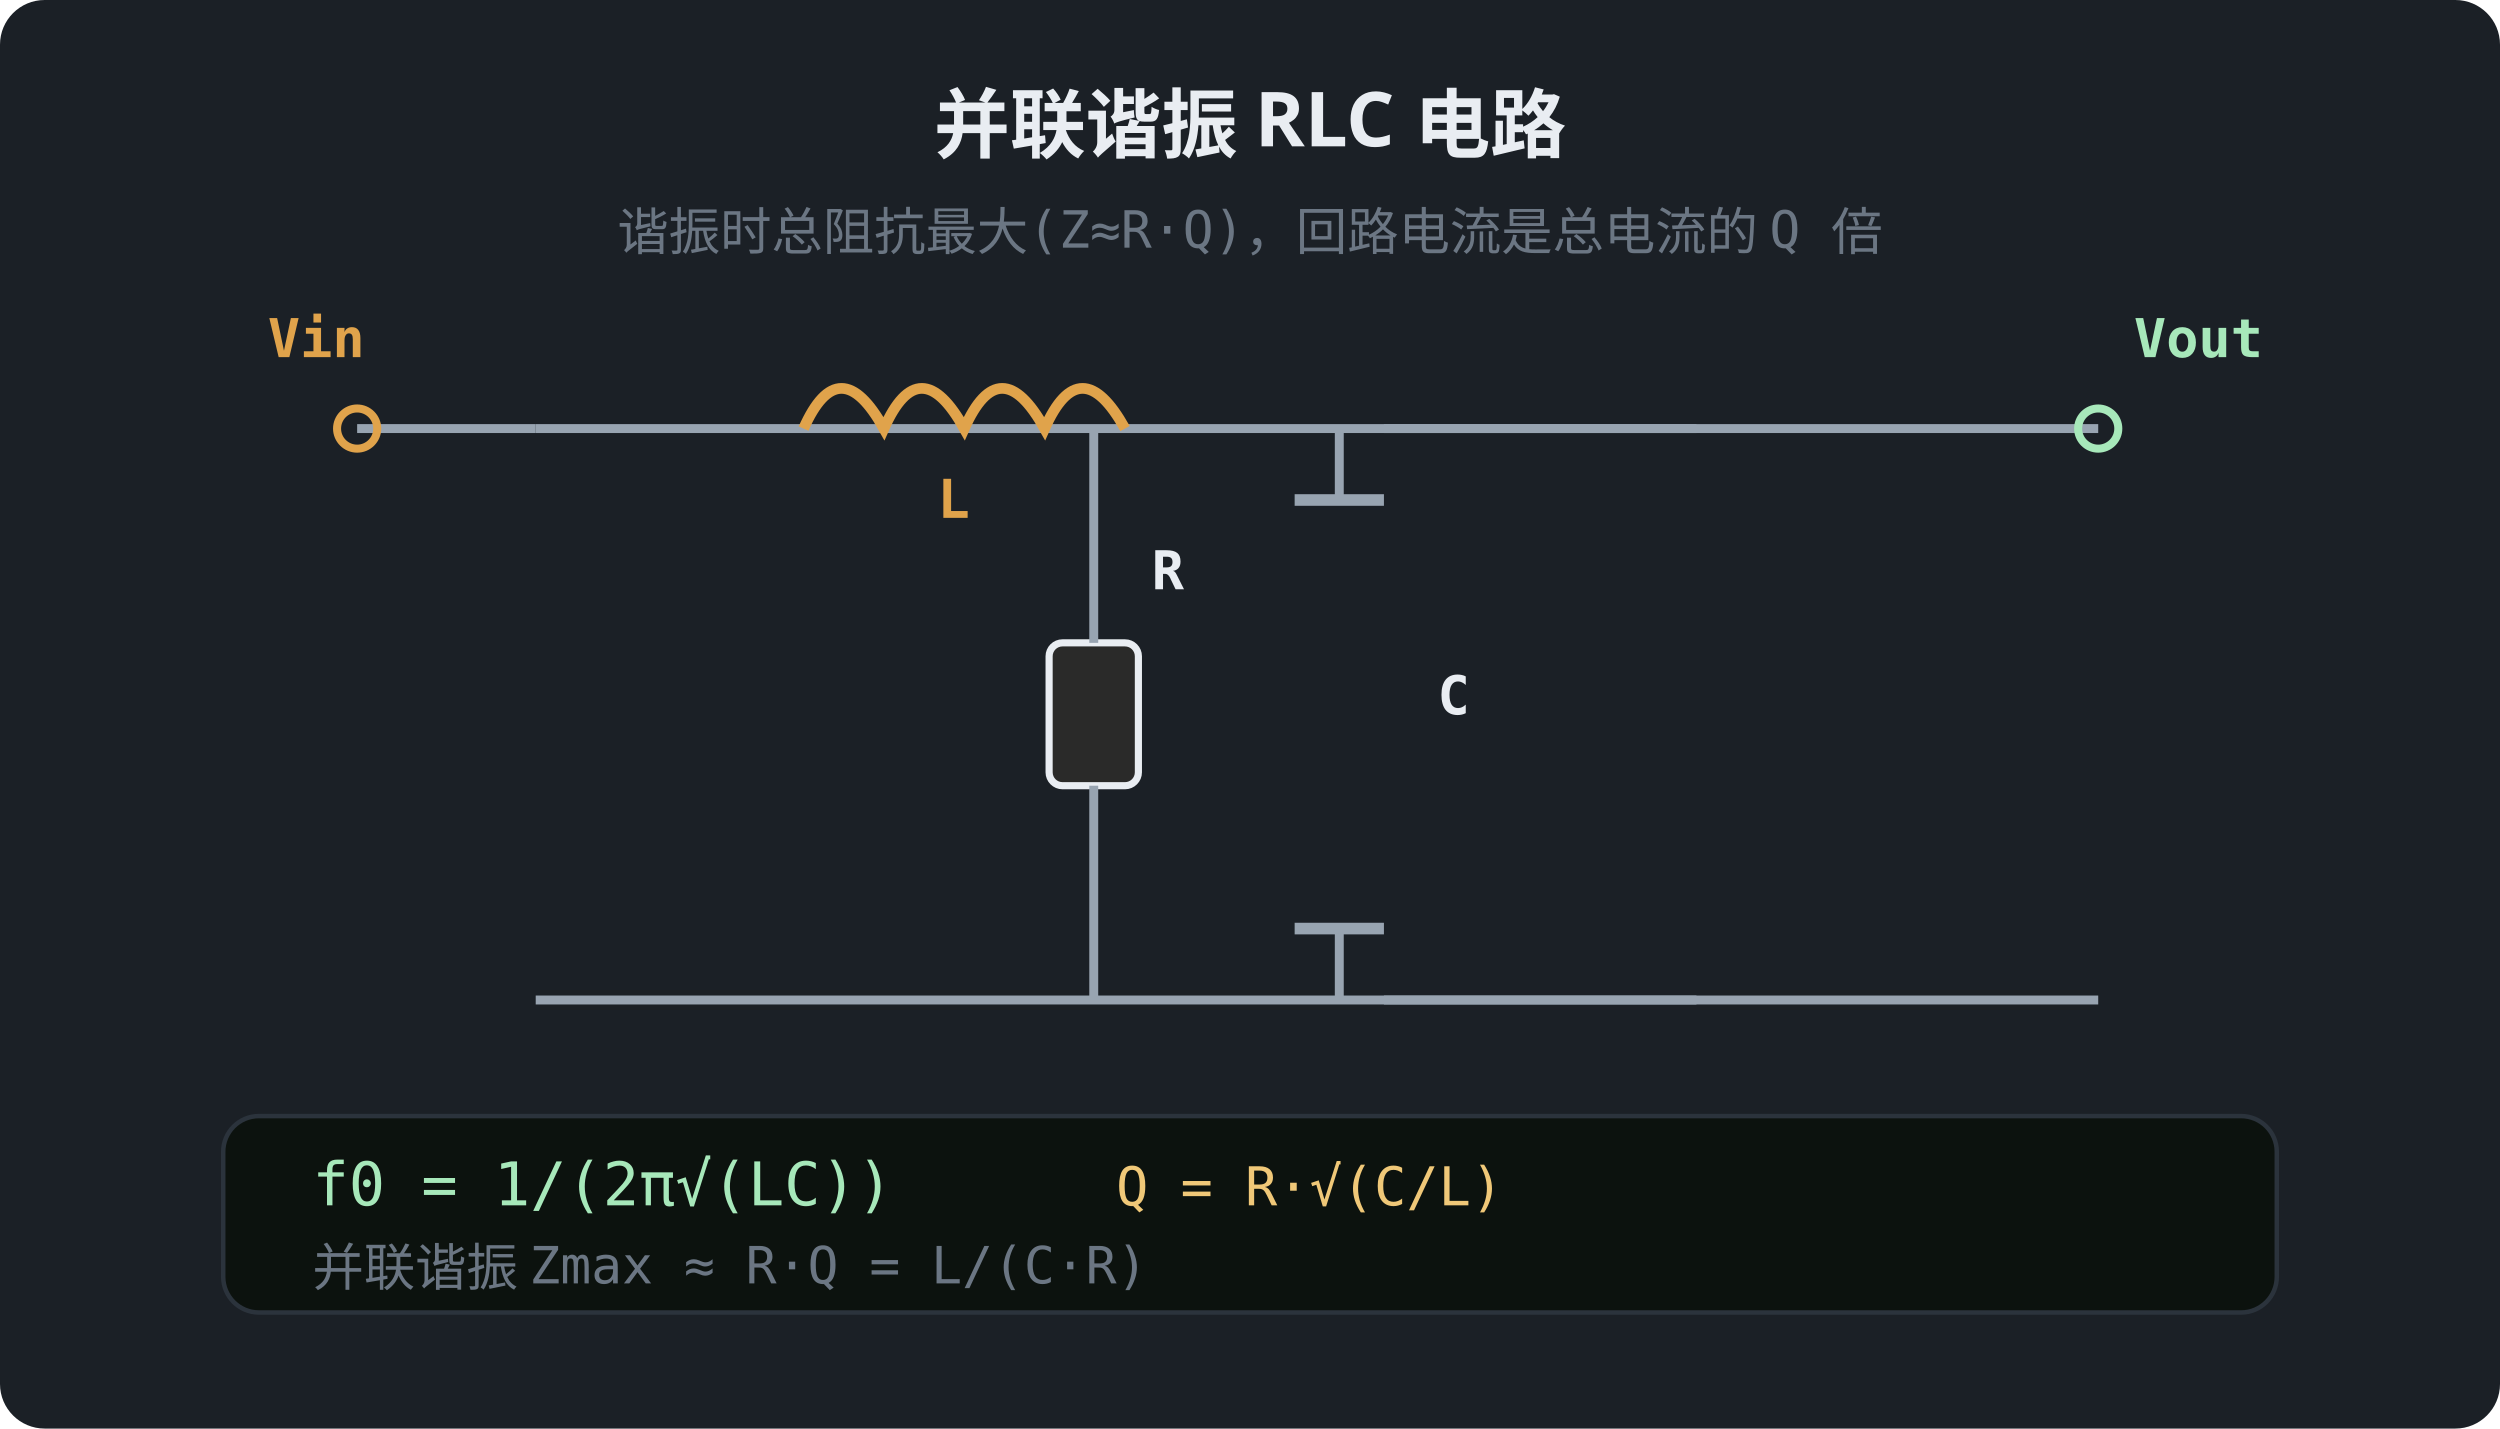
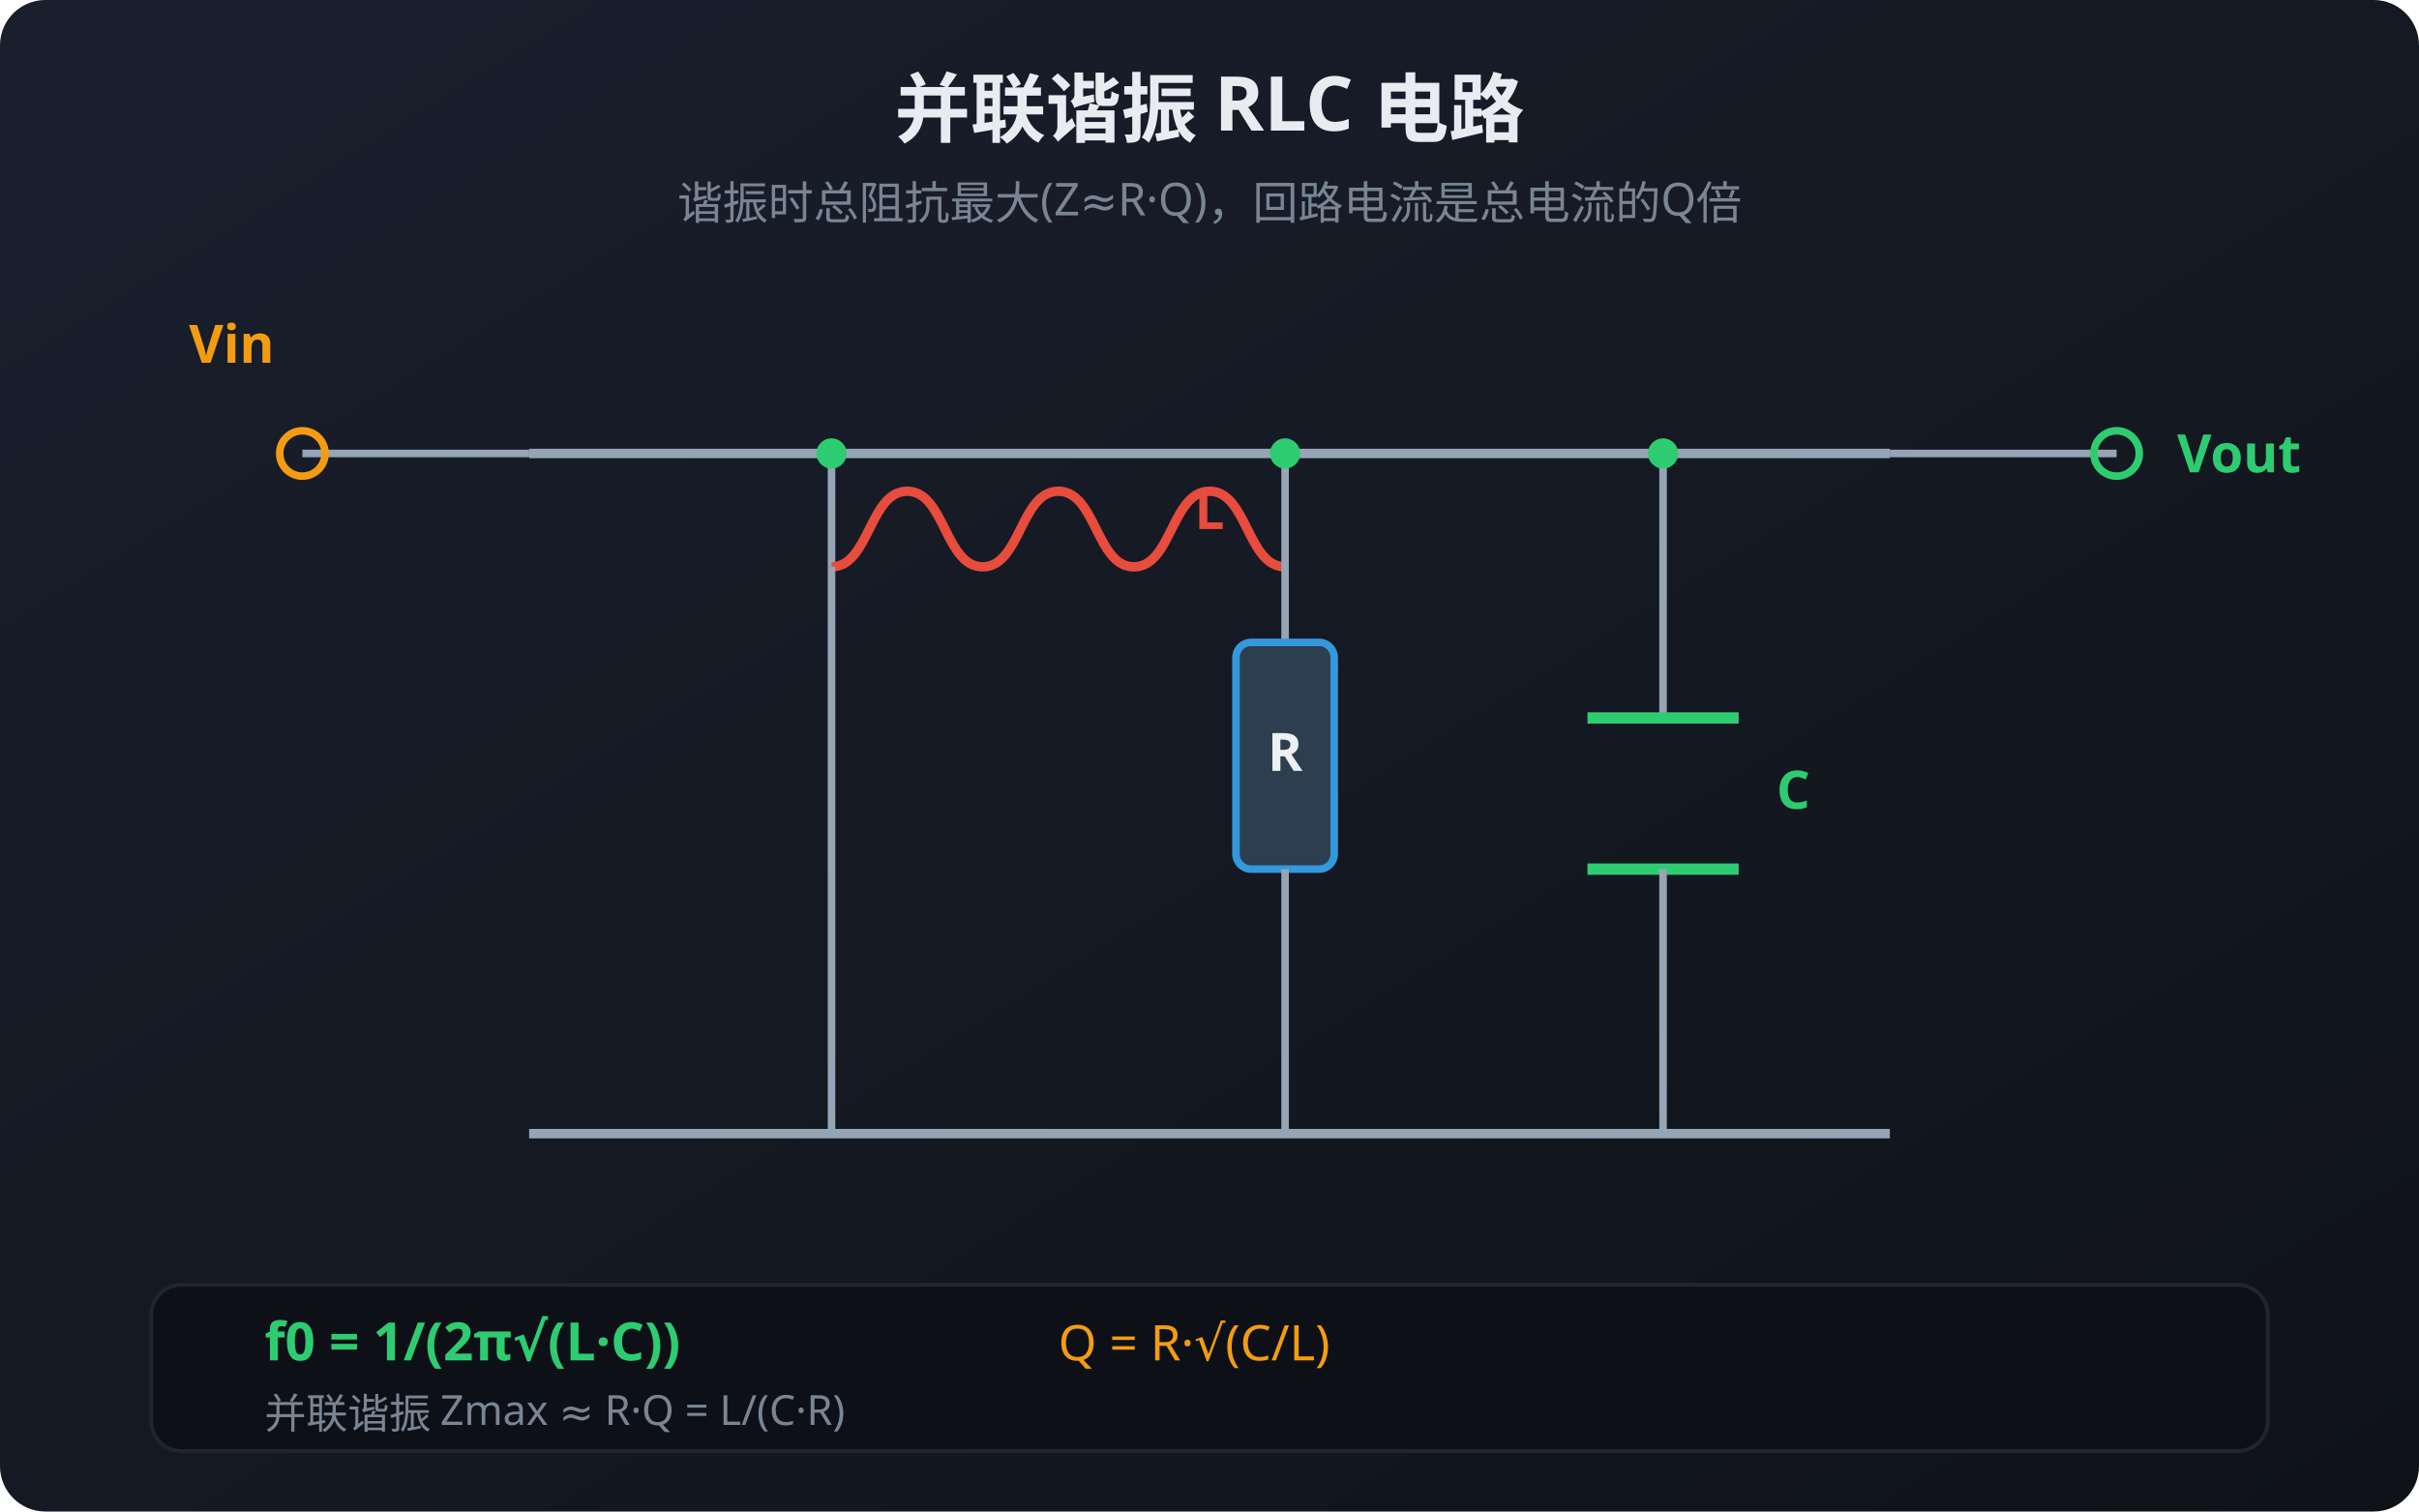
- <svg xmlns="http://www.w3.org/2000/svg" viewBox="0 0 560 320" font-family="ui-monospace,monospace">
-   <rect width="560" height="320" rx="10" fill="#1b2026" />
-   <text x="280" y="34" text-anchor="middle" font-size="17" font-weight="700" fill="#e9edf2" font-family="'Microsoft YaHei','PingFang SC',sans-serif">并联谐振 RLC 电路</text>
-   <text x="280" y="56" text-anchor="middle" font-size="11.5" fill="#6b7683">谐振时总阻抗最大(Z≈R·Q)，回路电流是总电流的 Q 倍</text>
-   <line x1="120" y1="96" x2="380" y2="96" stroke="#98a4b1" stroke-width="2" />
-   <line x1="120" y1="224" x2="380" y2="224" stroke="#98a4b1" stroke-width="2" />
-   <path d="M180 96 q8 -18 18 0 q8 -18 18 0 q8 -18 18 0 q8 -18 18 0" fill="none" stroke="#e0a34b" stroke-width="2.4" />
-   <text x="210" y="116" font-size="12" font-weight="600" fill="#e0a34b">L</text>
-   <line x1="300" y1="96" x2="300" y2="112" stroke="#98a4b1" stroke-width="2" />
-   <line x1="290" y1="112" x2="310" y2="112" stroke="#98a4b1" stroke-width="2.6" />
-   <line x1="290" y1="208" x2="310" y2="208" stroke="#98a4b1" stroke-width="2.6" />
-   <line x1="300" y1="208" x2="300" y2="224" stroke="#98a4b1" stroke-width="2" />
-   <text x="322" y="160" font-size="12" font-weight="600" fill="#e9edf2">C</text>
-   <rect x="235" y="144" width="20" height="32" rx="3" fill="rgba(224,163,75,0.08)" stroke="#e9edf2" stroke-width="1.6" />
-   <line x1="245" y1="96" x2="245" y2="144" stroke="#98a4b1" stroke-width="2" />
-   <line x1="245" y1="176" x2="245" y2="224" stroke="#98a4b1" stroke-width="2" />
-   <text x="258" y="132" font-size="12" font-weight="600" fill="#e9edf2">R</text>
-   <line x1="80" y1="96" x2="120" y2="96" stroke="#98a4b1" stroke-width="2" />
-   <circle cx="80" cy="96" r="4.5" fill="none" stroke="#e0a34b" stroke-width="1.8" />
-   <text x="60" y="80" font-size="12" font-weight="700" fill="#e0a34b">Vin</text>
-   <line x1="310" y1="96" x2="470" y2="96" stroke="#98a4b1" stroke-width="2" />
-   <line x1="310" y1="224" x2="470" y2="224" stroke="#98a4b1" stroke-width="2" />
-   <circle cx="470" cy="96" r="4.5" fill="none" stroke="#a7e8ba" stroke-width="1.8" />
-   <text x="478" y="80" font-size="12" font-weight="700" fill="#a7e8ba">Vout</text>
-   <rect x="50" y="250" width="460" height="44" rx="8" fill="#0c120e" stroke="#2b333c" />
-   <text x="70" y="270" font-size="13.5" fill="#a7e8ba">f0 = 1/(2π√(LC))</text>
-   <text x="250" y="270" font-size="12" fill="#f0c878">Q = R·√(C/L)</text>
-   <text x="70" y="288" font-size="11.5" fill="#6b7683">并联谐振 Zmax ≈ R·Q = L/(C·R)</text>
+ <svg xmlns="http://www.w3.org/2000/svg" viewBox="0 0 640 400" font-family="'Segoe UI',system-ui,sans-serif">
+   <defs>
+     <linearGradient id="bg6" x1="0%" y1="0%" x2="100%" y2="100%">
+       <stop offset="0%" style="stop-color:#1a1f2e" />
+       <stop offset="100%" style="stop-color:#0f1318" />
+     </linearGradient>
+   </defs>
+   <rect width="640" height="400" rx="12" fill="url(#bg6)" />
+   <text x="320" y="36" text-anchor="middle" font-size="20" font-weight="700" fill="#e8ecf1">并联谐振 RLC 电路</text>
+   <text x="320" y="58" text-anchor="middle" font-size="12" fill="#7a8594">谐振时总阻抗最大(Z≈R·Q)，回路电流是总电流的Q倍</text>
+   <line x1="140" y1="120" x2="500" y2="120" stroke="#95a5b6" stroke-width="2.5" />
+   <line x1="140" y1="300" x2="500" y2="300" stroke="#95a5b6" stroke-width="2.5" />
+   <line x1="80" y1="120" x2="140" y2="120" stroke="#95a5b6" stroke-width="2" />
+   <circle cx="80" cy="120" r="6" fill="none" stroke="#f39c12" stroke-width="2" />
+   <text x="50" y="96" font-size="14" font-weight="700" fill="#f39c12">Vin</text>
+   <line x1="220" y1="120" x2="220" y2="150" stroke="#95a5b6" stroke-width="2" />
+   <path d="M220 150 C230 150, 230 130, 240 130 C250 130, 250 150, 260 150 C270 150, 270 130, 280 130 C290 130, 290 150, 300 150 C310 150, 310 130, 320 130 C330 130, 330 150, 340 150" fill="none" stroke="#e74c3c" stroke-width="2.5" />
+   <text x="320" y="140" text-anchor="middle" font-size="14" font-weight="600" fill="#e74c3c">L</text>
+   <line x1="220" y1="150" x2="220" y2="300" stroke="#95a5b6" stroke-width="2" />
+   <line x1="340" y1="120" x2="340" y2="170" stroke="#95a5b6" stroke-width="2" />
+   <rect x="327" y="170" width="26" height="60" rx="4" fill="#2c3e50" stroke="#3498db" stroke-width="2" />
+   <text x="340" y="204" text-anchor="middle" font-size="14" font-weight="600" fill="#ecf0f1">R</text>
+   <line x1="340" y1="230" x2="340" y2="300" stroke="#95a5b6" stroke-width="2" />
+   <line x1="440" y1="120" x2="440" y2="190" stroke="#95a5b6" stroke-width="2" />
+   <line x1="420" y1="190" x2="460" y2="190" stroke="#2ecc71" stroke-width="3" />
+   <line x1="420" y1="230" x2="460" y2="230" stroke="#2ecc71" stroke-width="3" />
+   <text x="470" y="214" font-size="14" font-weight="600" fill="#2ecc71">C</text>
+   <line x1="440" y1="230" x2="440" y2="300" stroke="#95a5b6" stroke-width="2" />
+   <line x1="500" y1="120" x2="560" y2="120" stroke="#95a5b6" stroke-width="2" />
+   <circle cx="560" cy="120" r="6" fill="none" stroke="#2ecc71" stroke-width="2" />
+   <text x="576" y="125" font-size="14" font-weight="700" fill="#2ecc71">Vout</text>
+   <circle cx="220" cy="120" r="4" fill="#2ecc71" />
+   <circle cx="340" cy="120" r="4" fill="#2ecc71" />
+   <circle cx="440" cy="120" r="4" fill="#2ecc71" />
+   <rect x="40" y="340" width="560" height="44" rx="8" fill="#0d1117" stroke="#21262d" />
+   <text x="70" y="360" font-size="14" font-weight="600" fill="#2ecc71">f0 = 1/(2π√(L·C))</text>
+   <text x="280" y="360" font-size="13" fill="#f39c12">Q = R·√(C/L)</text>
+   <text x="70" y="378" font-size="11" fill="#7a8594">并联谐振 Zmax ≈ R·Q = L/(C·R)</text>
</svg>
